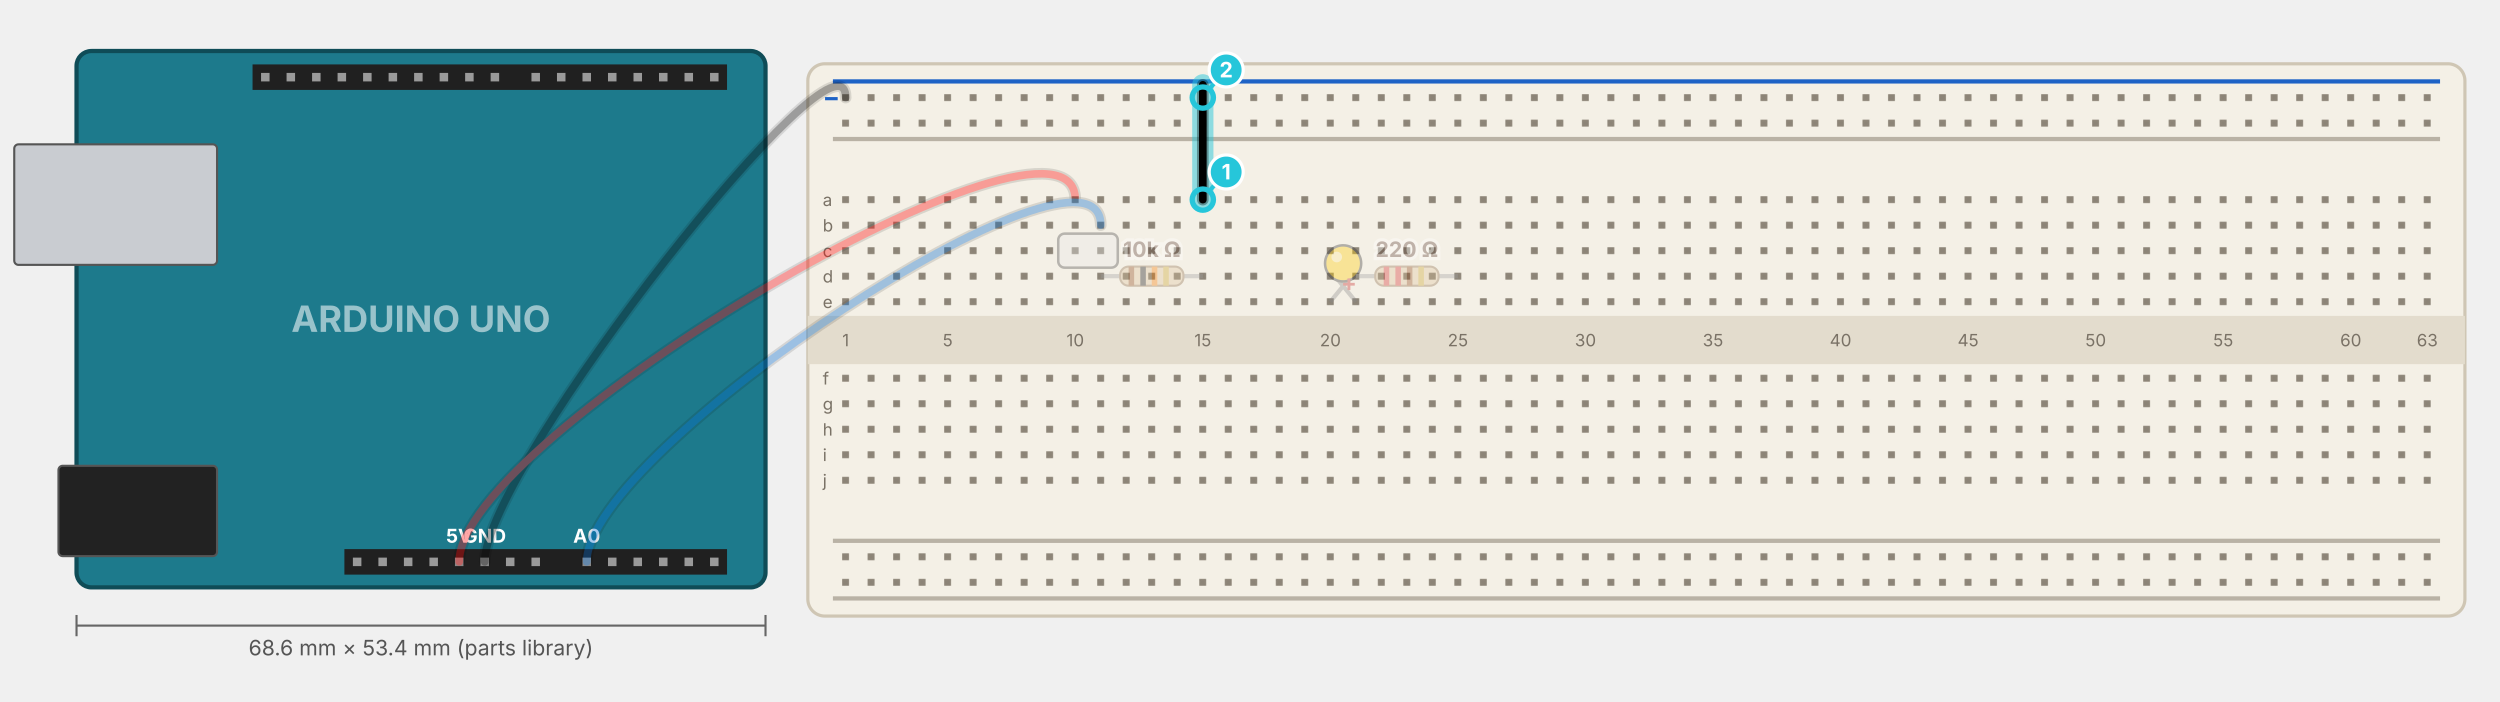
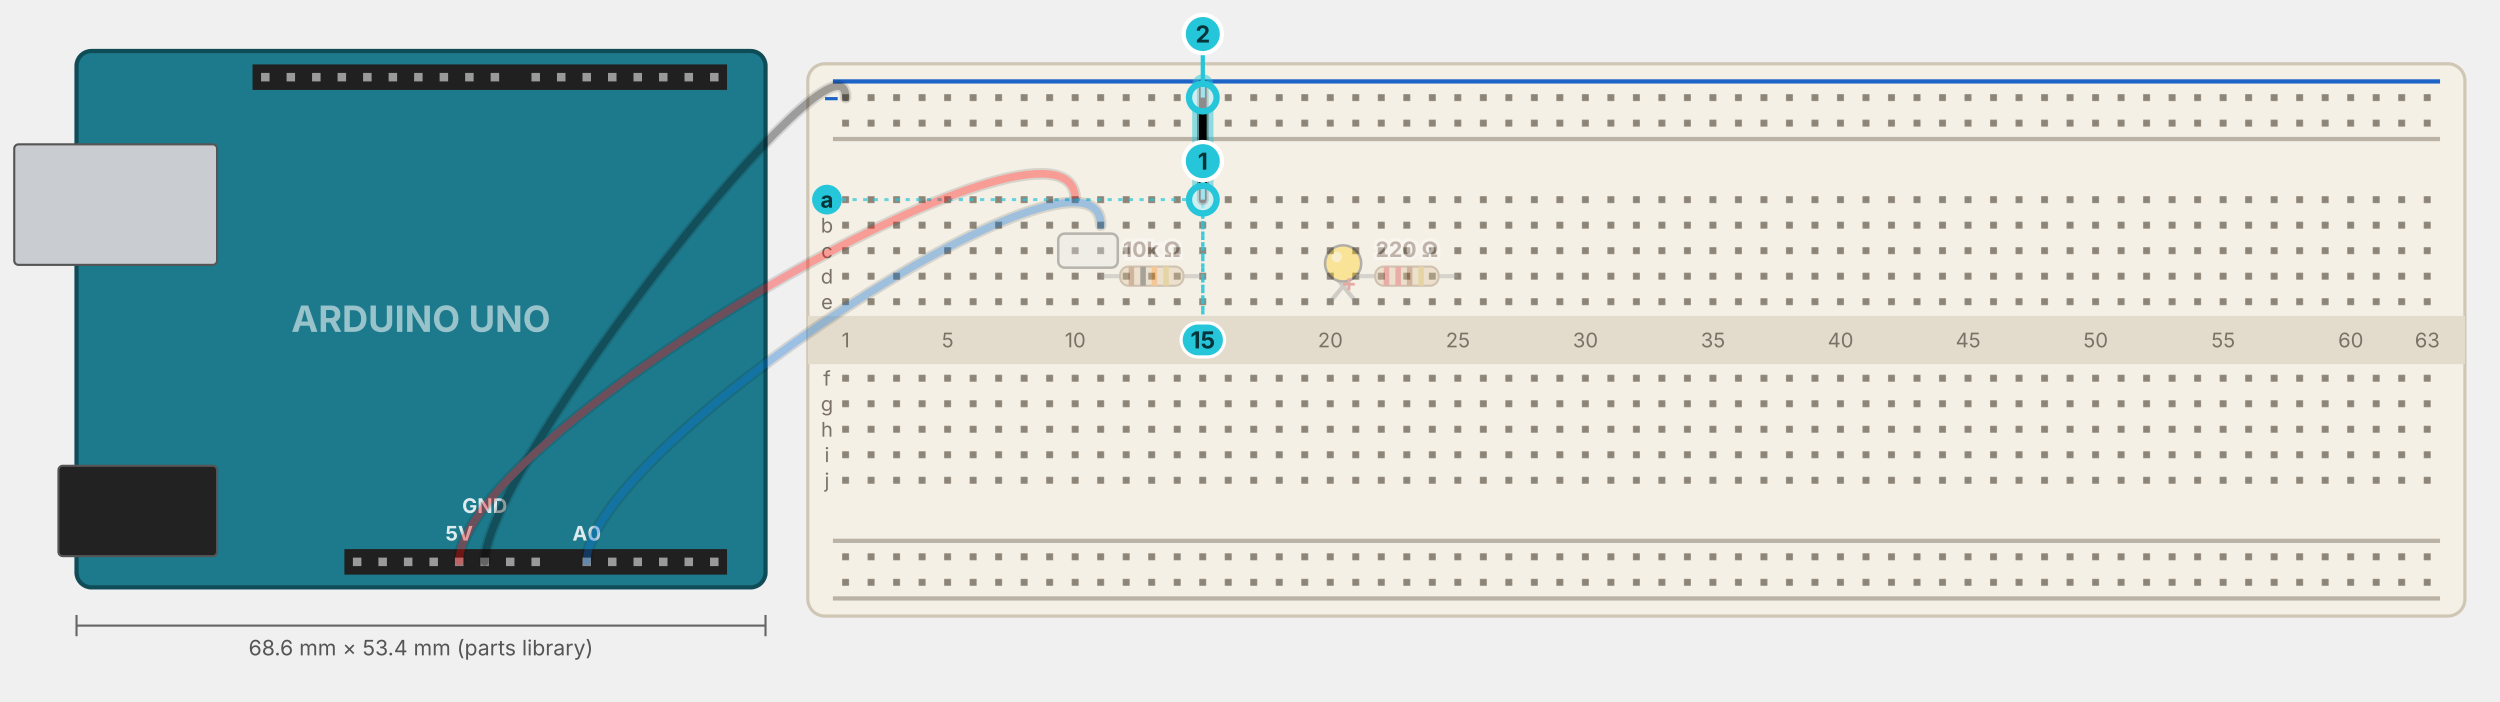
<svg xmlns="http://www.w3.org/2000/svg" viewBox="0 0 1176 330" font-family="system-ui,-apple-system,Segoe UI,sans-serif">
  <rect x="36" y="24" width="324.1" height="252.3" rx="7" fill="#1d7a8c" stroke="#0f4c57" stroke-width="2" />
  <rect x="6.7" y="67.9" width="95.4" height="56.7" rx="2" fill="#c9ccd1" stroke="#555" />
  <rect x="27.5" y="219.1" width="74.6" height="42.5" rx="2" fill="#222" stroke="#555" />
  <rect x="118.8" y="30.3" width="223.2" height="12.0" fill="#202020" />
  <rect x="162.0" y="258.3" width="180.0" height="12.0" fill="#202020" />
  <rect x="166.0" y="262.3" width="4" height="4" fill="#9a9a9a" />
  <rect x="178.0" y="262.3" width="4" height="4" fill="#9a9a9a" />
  <rect x="190.0" y="262.3" width="4" height="4" fill="#9a9a9a" />
  <rect x="202.0" y="262.3" width="4" height="4" fill="#9a9a9a" />
  <rect x="214.0" y="262.3" width="4" height="4" fill="#9a9a9a" />
  <rect x="226.0" y="262.3" width="4" height="4" fill="#9a9a9a" />
  <rect x="238.0" y="262.3" width="4" height="4" fill="#9a9a9a" />
  <rect x="250.0" y="262.3" width="4" height="4" fill="#9a9a9a" />
  <rect x="274.0" y="262.3" width="4" height="4" fill="#9a9a9a" />
  <rect x="286.0" y="262.3" width="4" height="4" fill="#9a9a9a" />
  <rect x="298.0" y="262.3" width="4" height="4" fill="#9a9a9a" />
  <rect x="310.0" y="262.3" width="4" height="4" fill="#9a9a9a" />
  <rect x="322.0" y="262.3" width="4" height="4" fill="#9a9a9a" />
  <rect x="334.0" y="262.3" width="4" height="4" fill="#9a9a9a" />
  <rect x="334.0" y="34.3" width="4" height="4" fill="#9a9a9a" />
  <rect x="322.0" y="34.3" width="4" height="4" fill="#9a9a9a" />
  <rect x="310.0" y="34.3" width="4" height="4" fill="#9a9a9a" />
  <rect x="298.0" y="34.3" width="4" height="4" fill="#9a9a9a" />
  <rect x="286.0" y="34.3" width="4" height="4" fill="#9a9a9a" />
  <rect x="274.0" y="34.3" width="4" height="4" fill="#9a9a9a" />
  <rect x="262.0" y="34.3" width="4" height="4" fill="#9a9a9a" />
  <rect x="250.0" y="34.3" width="4" height="4" fill="#9a9a9a" />
  <rect x="230.8" y="34.3" width="4" height="4" fill="#9a9a9a" />
  <rect x="218.8" y="34.3" width="4" height="4" fill="#9a9a9a" />
  <rect x="206.8" y="34.3" width="4" height="4" fill="#9a9a9a" />
  <rect x="194.8" y="34.3" width="4" height="4" fill="#9a9a9a" />
  <rect x="182.8" y="34.3" width="4" height="4" fill="#9a9a9a" />
  <rect x="170.8" y="34.3" width="4" height="4" fill="#9a9a9a" />
  <rect x="158.8" y="34.3" width="4" height="4" fill="#9a9a9a" />
  <rect x="146.8" y="34.3" width="4" height="4" fill="#9a9a9a" />
  <rect x="134.8" y="34.3" width="4" height="4" fill="#9a9a9a" />
  <rect x="122.8" y="34.3" width="4" height="4" fill="#9a9a9a" />
  <text x="198.0" y="156.1" text-anchor="middle" font-size="17" font-weight="700" fill="#ffffff" opacity=".55">ARDUINO UNO</text>
-   <text x="216.0" y="255.3" text-anchor="middle" font-size="9" font-weight="700" fill="#fff">5V</text>
-   <text x="276.0" y="255.3" text-anchor="middle" font-size="9" font-weight="700" fill="#fff">A0</text>
-   <text x="228.0" y="255.3" text-anchor="middle" font-size="9" font-weight="700" fill="#fff">GND</text>
+   <text x="216.0" y="254.3" text-anchor="middle" font-size="9.5" font-weight="700" fill="#fff" opacity=".85">5V</text>
+   <text x="228.0" y="241.3" text-anchor="middle" font-size="9.5" font-weight="700" fill="#fff" opacity=".85">GND</text>
+   <text x="276.0" y="254.3" text-anchor="middle" font-size="9.5" font-weight="700" fill="#fff" opacity=".85">A0</text>
  <path d="M36 289.283v10M360.1 289.283v10M36 294.283H360.1" stroke="#666" fill="none" />
  <text x="198.0" y="308.283" text-anchor="middle" font-size="10" fill="#555">68.6 mm × 53.4 mm (parts library)</text>
  <rect x="380" y="30" width="779.5" height="259.8" rx="8" fill="#f4f0e6" stroke="#cfc6b4" stroke-width="1.5" />
  <rect x="380" y="148.6" width="779.5" height="22.7" fill="#e3dccd" />
  <pattern id="holes" x="391.76" y="87.92" width="12" height="12" patternUnits="userSpaceOnUse">
    <rect x="4.4" y="4.4" width="3.2" height="3.2" fill="#8c8477" />
  </pattern>
  <rect x="391.8" y="87.9" width="756" height="60" fill="url(#holes)" />
  <rect x="391.8" y="171.9" width="756" height="60" fill="url(#holes)" />
  <rect x="391.8" y="51.9" width="756" height="12" fill="url(#holes)" />
  <line x1="391.8" y1="65.4" x2="1147.8" y2="65.4" stroke="#b9b2a5" stroke-width="2" />
  <rect x="391.8" y="39.9" width="756" height="12" fill="url(#holes)" />
  <line x1="391.8" y1="38.3" x2="1147.8" y2="38.3" stroke="#1e63c6" stroke-width="2" />
  <text x="387" y="49.9" font-size="12" font-weight="700" fill="#1e63c6">−</text>
  <rect x="391.8" y="256.0" width="756" height="12" fill="url(#holes)" />
  <line x1="391.8" y1="254.4" x2="1147.8" y2="254.4" stroke="#b9b2a5" stroke-width="2" />
  <rect x="391.8" y="268.0" width="756" height="12" fill="url(#holes)" />
  <line x1="391.8" y1="281.5" x2="1147.8" y2="281.5" stroke="#b9b2a5" stroke-width="2" />
-   <text x="397.8" y="162.9" text-anchor="middle" font-size="8" fill="#7a7266">1</text>
-   <text x="445.8" y="162.9" text-anchor="middle" font-size="8" fill="#7a7266">5</text>
-   <text x="505.8" y="162.9" text-anchor="middle" font-size="8" fill="#7a7266">10</text>
-   <text x="565.8" y="162.9" text-anchor="middle" font-size="8" fill="#7a7266">15</text>
-   <text x="625.8" y="162.9" text-anchor="middle" font-size="8" fill="#7a7266">20</text>
-   <text x="685.8" y="162.9" text-anchor="middle" font-size="8" fill="#7a7266">25</text>
-   <text x="745.8" y="162.9" text-anchor="middle" font-size="8" fill="#7a7266">30</text>
-   <text x="805.8" y="162.9" text-anchor="middle" font-size="8" fill="#7a7266">35</text>
-   <text x="865.8" y="162.9" text-anchor="middle" font-size="8" fill="#7a7266">40</text>
-   <text x="925.8" y="162.9" text-anchor="middle" font-size="8" fill="#7a7266">45</text>
-   <text x="985.8" y="162.9" text-anchor="middle" font-size="8" fill="#7a7266">50</text>
-   <text x="1045.8" y="162.9" text-anchor="middle" font-size="8" fill="#7a7266">55</text>
-   <text x="1105.8" y="162.9" text-anchor="middle" font-size="8" fill="#7a7266">60</text>
-   <text x="1141.8" y="162.9" text-anchor="middle" font-size="8" fill="#7a7266">63</text>
-   <text x="387" y="96.9" font-size="8" fill="#7a7266">a</text>
-   <text x="387" y="108.9" font-size="8" fill="#7a7266">b</text>
-   <text x="387" y="120.9" font-size="8" fill="#7a7266">c</text>
-   <text x="387" y="132.9" font-size="8" fill="#7a7266">d</text>
-   <text x="387" y="144.9" font-size="8" fill="#7a7266">e</text>
-   <text x="387" y="180.9" font-size="8" fill="#7a7266">f</text>
-   <text x="387" y="192.9" font-size="8" fill="#7a7266">g</text>
-   <text x="387" y="204.9" font-size="8" fill="#7a7266">h</text>
-   <text x="387" y="216.9" font-size="8" fill="#7a7266">i</text>
-   <text x="387" y="228.9" font-size="8" fill="#7a7266">j</text>
+   <text x="397.8" y="163.4" text-anchor="middle" font-size="9.5" fill="#7a7266">1</text>
+   <text x="445.8" y="163.4" text-anchor="middle" font-size="9.5" fill="#7a7266">5</text>
+   <text x="505.8" y="163.4" text-anchor="middle" font-size="9.5" fill="#7a7266">10</text>
+   <text x="625.8" y="163.4" text-anchor="middle" font-size="9.5" fill="#7a7266">20</text>
+   <text x="685.8" y="163.4" text-anchor="middle" font-size="9.5" fill="#7a7266">25</text>
+   <text x="745.8" y="163.4" text-anchor="middle" font-size="9.5" fill="#7a7266">30</text>
+   <text x="805.8" y="163.4" text-anchor="middle" font-size="9.5" fill="#7a7266">35</text>
+   <text x="865.8" y="163.4" text-anchor="middle" font-size="9.5" fill="#7a7266">40</text>
+   <text x="925.8" y="163.4" text-anchor="middle" font-size="9.5" fill="#7a7266">45</text>
+   <text x="985.8" y="163.4" text-anchor="middle" font-size="9.5" fill="#7a7266">50</text>
+   <text x="1045.8" y="163.4" text-anchor="middle" font-size="9.5" fill="#7a7266">55</text>
+   <text x="1105.8" y="163.4" text-anchor="middle" font-size="9.5" fill="#7a7266">60</text>
+   <text x="1141.8" y="163.4" text-anchor="middle" font-size="9.5" fill="#7a7266">63</text>
+   <text x="389" y="109.4" text-anchor="middle" font-size="9.5" fill="#7a7266">b</text>
+   <text x="389" y="121.4" text-anchor="middle" font-size="9.5" fill="#7a7266">c</text>
+   <text x="389" y="133.4" text-anchor="middle" font-size="9.5" fill="#7a7266">d</text>
+   <text x="389" y="145.4" text-anchor="middle" font-size="9.5" fill="#7a7266">e</text>
+   <text x="389" y="181.4" text-anchor="middle" font-size="9.5" fill="#7a7266">f</text>
+   <text x="389" y="193.4" text-anchor="middle" font-size="9.5" fill="#7a7266">g</text>
+   <text x="389" y="205.4" text-anchor="middle" font-size="9.5" fill="#7a7266">h</text>
+   <text x="389" y="217.4" text-anchor="middle" font-size="9.5" fill="#7a7266">i</text>
+   <text x="389" y="229.4" text-anchor="middle" font-size="9.5" fill="#7a7266">j</text>
+   <line x1="565.8" y1="93.9" x2="565.8" y2="148.6" stroke="#26c6da" stroke-width="1.6" stroke-dasharray="2 3" opacity=".9" />
+   <line x1="396" y1="93.9" x2="558.8" y2="93.9" stroke="#26c6da" stroke-width="1.4" stroke-dasharray="2 3" opacity=".7" />
+   <line x1="565.8" y1="45.9" x2="565.8" y2="148.6" stroke="#26c6da" stroke-width="1.6" stroke-dasharray="2 3" opacity=".9" />
  <g class="ps-old" opacity=".35">
    <rect x="497.8" y="109.9" width="28.0" height="16.0" rx="3" fill="#e9e9e9" stroke="#444" stroke-width="1.2" />
    <line x1="517.8" y1="129.9" x2="565.8" y2="129.9" stroke="#9e9e9e" stroke-width="2" />
    <g transform="translate(541.8 129.9) rotate(0.0)">
      <rect x="-14.9" y="-4.5" width="29.8" height="9" rx="4" fill="#dcc29a" stroke="#8d6e4a" />
      <rect x="-10.9" y="-4.5" width="2.6" height="9" fill="#8b4513" />
      <rect x="-5.4" y="-4.5" width="2.6" height="9" fill="#111" />
      <rect x="0.0" y="-4.5" width="2.6" height="9" fill="#f57c00" />
      <rect x="5.4" y="-4.5" width="2.6" height="9" fill="#c9a227" />
    </g>
    <text x="541.8" y="120.9" text-anchor="middle" font-size="10" font-weight="700" fill="#5d4037" paint-order="stroke" stroke="#fff" stroke-width="3">10k Ω</text>
    <path d="M625.8 141.9L634.8 130.9M637.8 141.9L628.8 130.9" stroke="#8a8a8a" stroke-width="2" fill="none" />
    <circle cx="631.8" cy="123.9" r="8.5" fill="#ffcc00" stroke="#333" stroke-width="1.2" />
    <circle cx="628.8" cy="120.9" r="2.5" fill="#fff" opacity=".6" />
    <text x="630.8" y="136.9" font-size="11" font-weight="700" fill="#c62828">+</text>
    <line x1="637.8" y1="129.9" x2="685.8" y2="129.9" stroke="#9e9e9e" stroke-width="2" />
    <g transform="translate(661.8 129.9) rotate(0.0)">
      <rect x="-14.9" y="-4.5" width="29.8" height="9" rx="4" fill="#dcc29a" stroke="#8d6e4a" />
      <rect x="-10.9" y="-4.5" width="2.6" height="9" fill="#d32f2f" />
      <rect x="-5.4" y="-4.5" width="2.6" height="9" fill="#d32f2f" />
      <rect x="0.0" y="-4.5" width="2.6" height="9" fill="#8b4513" />
      <rect x="5.4" y="-4.5" width="2.6" height="9" fill="#c9a227" />
    </g>
    <text x="661.8" y="120.9" text-anchor="middle" font-size="10" font-weight="700" fill="#5d4037" paint-order="stroke" stroke="#fff" stroke-width="3">220 Ω</text>
    <path d="M228.0 264.3C228.0 219.9 397.8 4.0 397.8 45.9" stroke="#0005" stroke-width="5.5" fill="none" stroke-linecap="round" />
    <path d="M228.0 264.3C228.0 219.9 397.8 4.0 397.8 45.9" stroke="#000000" stroke-width="3.6" fill="none" stroke-linecap="round" />
    <path d="M216.0 264.3C216.0 205.5 505.8 35.1 505.8 93.9" stroke="#0005" stroke-width="5.5" fill="none" stroke-linecap="round" />
    <path d="M216.0 264.3C216.0 205.5 505.8 35.1 505.8 93.9" stroke="#ff0000" stroke-width="3.6" fill="none" stroke-linecap="round" />
    <path d="M276.0 264.3C276.0 211.3 517.8 52.9 517.8 105.9" stroke="#0005" stroke-width="5.5" fill="none" stroke-linecap="round" />
    <path d="M276.0 264.3C276.0 211.3 517.8 52.9 517.8 105.9" stroke="#0066cc" stroke-width="3.6" fill="none" stroke-linecap="round" />
  </g>
  <g class="ps-new" data-anim="wire" data-id="w_ldr_gnd">
    <path d="M565.8 93.9C565.8 69.9 565.8 21.9 565.8 45.9" stroke="#26c6da" stroke-width="10" fill="none" stroke-linecap="round" opacity=".5" />
    <path d="M565.8 93.9C565.8 69.9 565.8 21.9 565.8 45.9" stroke="#0005" stroke-width="5.5" fill="none" stroke-linecap="round" />
    <path d="M565.8 93.9C565.8 69.9 565.8 21.9 565.8 45.9" stroke="#000000" stroke-width="3.6" fill="none" stroke-linecap="round" />
  </g>
+   <rect x="555.6" y="151.9" width="20.4" height="16" rx="8" fill="#26c6da" stroke="#fff" stroke-width="1.5" />
+   <text x="565.8" y="163.9" text-anchor="middle" font-size="11" font-weight="700" fill="#06343a">15</text>
+   <circle cx="389" cy="93.9" r="7" fill="#26c6da" />
+   <text x="389" y="97.7" text-anchor="middle" font-size="10.5" font-weight="700" fill="#06343a">a</text>
  <g class="ps-marks">
-     <circle cx="565.8" cy="93.9" r="5" fill="none" stroke="#26c6da" stroke-width="2.5" />
-     <line x1="568.8" y1="89.9" x2="576.8" y2="80.9" stroke="#26c6da" stroke-width="2" />
-     <circle cx="576.8" cy="80.9" r="8" fill="#26c6da" stroke="#fff" stroke-width="1.5" />
-     <text x="576.8" y="84.4" text-anchor="middle" font-size="10" font-weight="700" fill="#fff">1</text>
-     <circle cx="565.8" cy="45.9" r="5" fill="none" stroke="#26c6da" stroke-width="2.5" />
-     <line x1="568.8" y1="41.9" x2="576.8" y2="32.9" stroke="#26c6da" stroke-width="2" />
-     <circle cx="576.8" cy="32.9" r="8" fill="#26c6da" stroke="#fff" stroke-width="1.5" />
-     <text x="576.8" y="36.4" text-anchor="middle" font-size="10" font-weight="700" fill="#fff">2</text>
+     <line x1="565.8" y1="93.9" x2="565.8" y2="75.8" stroke="#26c6da" stroke-width="2" />
+     <circle cx="565.8" cy="93.9" r="6.5" fill="#fff" fill-opacity=".55" stroke="#26c6da" stroke-width="3" />
+     <circle cx="565.8" cy="75.8" r="9" fill="#26c6da" stroke="#fff" stroke-width="2" />
+     <text x="565.8" y="79.8" text-anchor="middle" font-size="11" font-weight="700" fill="#06343a">1</text>
+     <line x1="565.8" y1="45.9" x2="565.8" y2="16.0" stroke="#26c6da" stroke-width="2" />
+     <circle cx="565.8" cy="45.9" r="6.5" fill="#fff" fill-opacity=".55" stroke="#26c6da" stroke-width="3" />
+     <circle cx="565.8" cy="16.0" r="9" fill="#26c6da" stroke="#fff" stroke-width="2" />
+     <text x="565.8" y="20.0" text-anchor="middle" font-size="11" font-weight="700" fill="#06343a">2</text>
  </g>
</svg>
